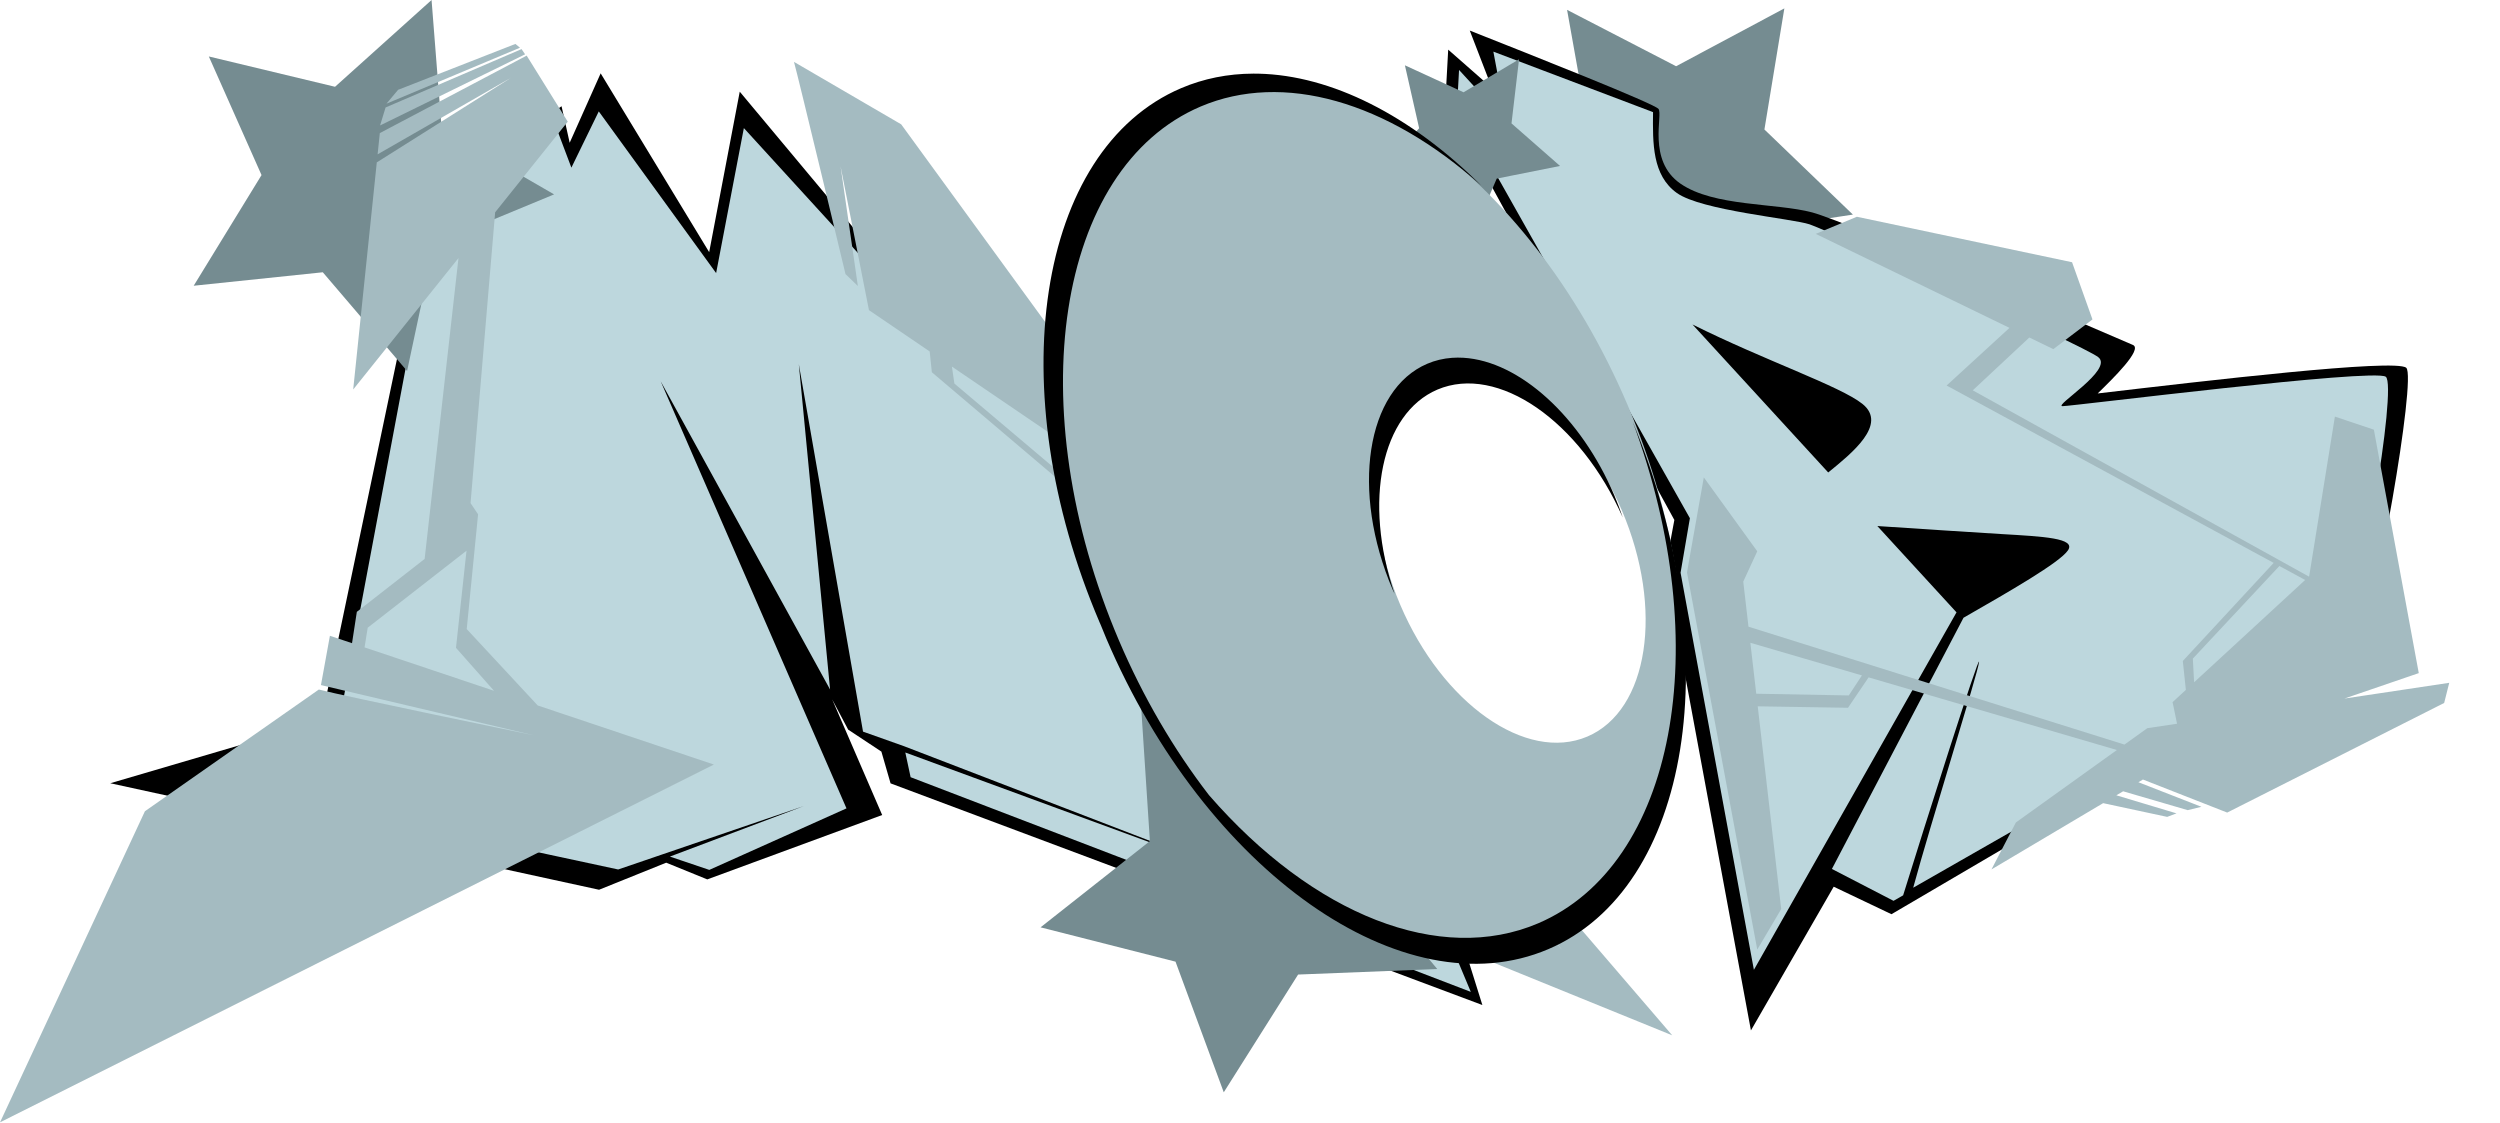
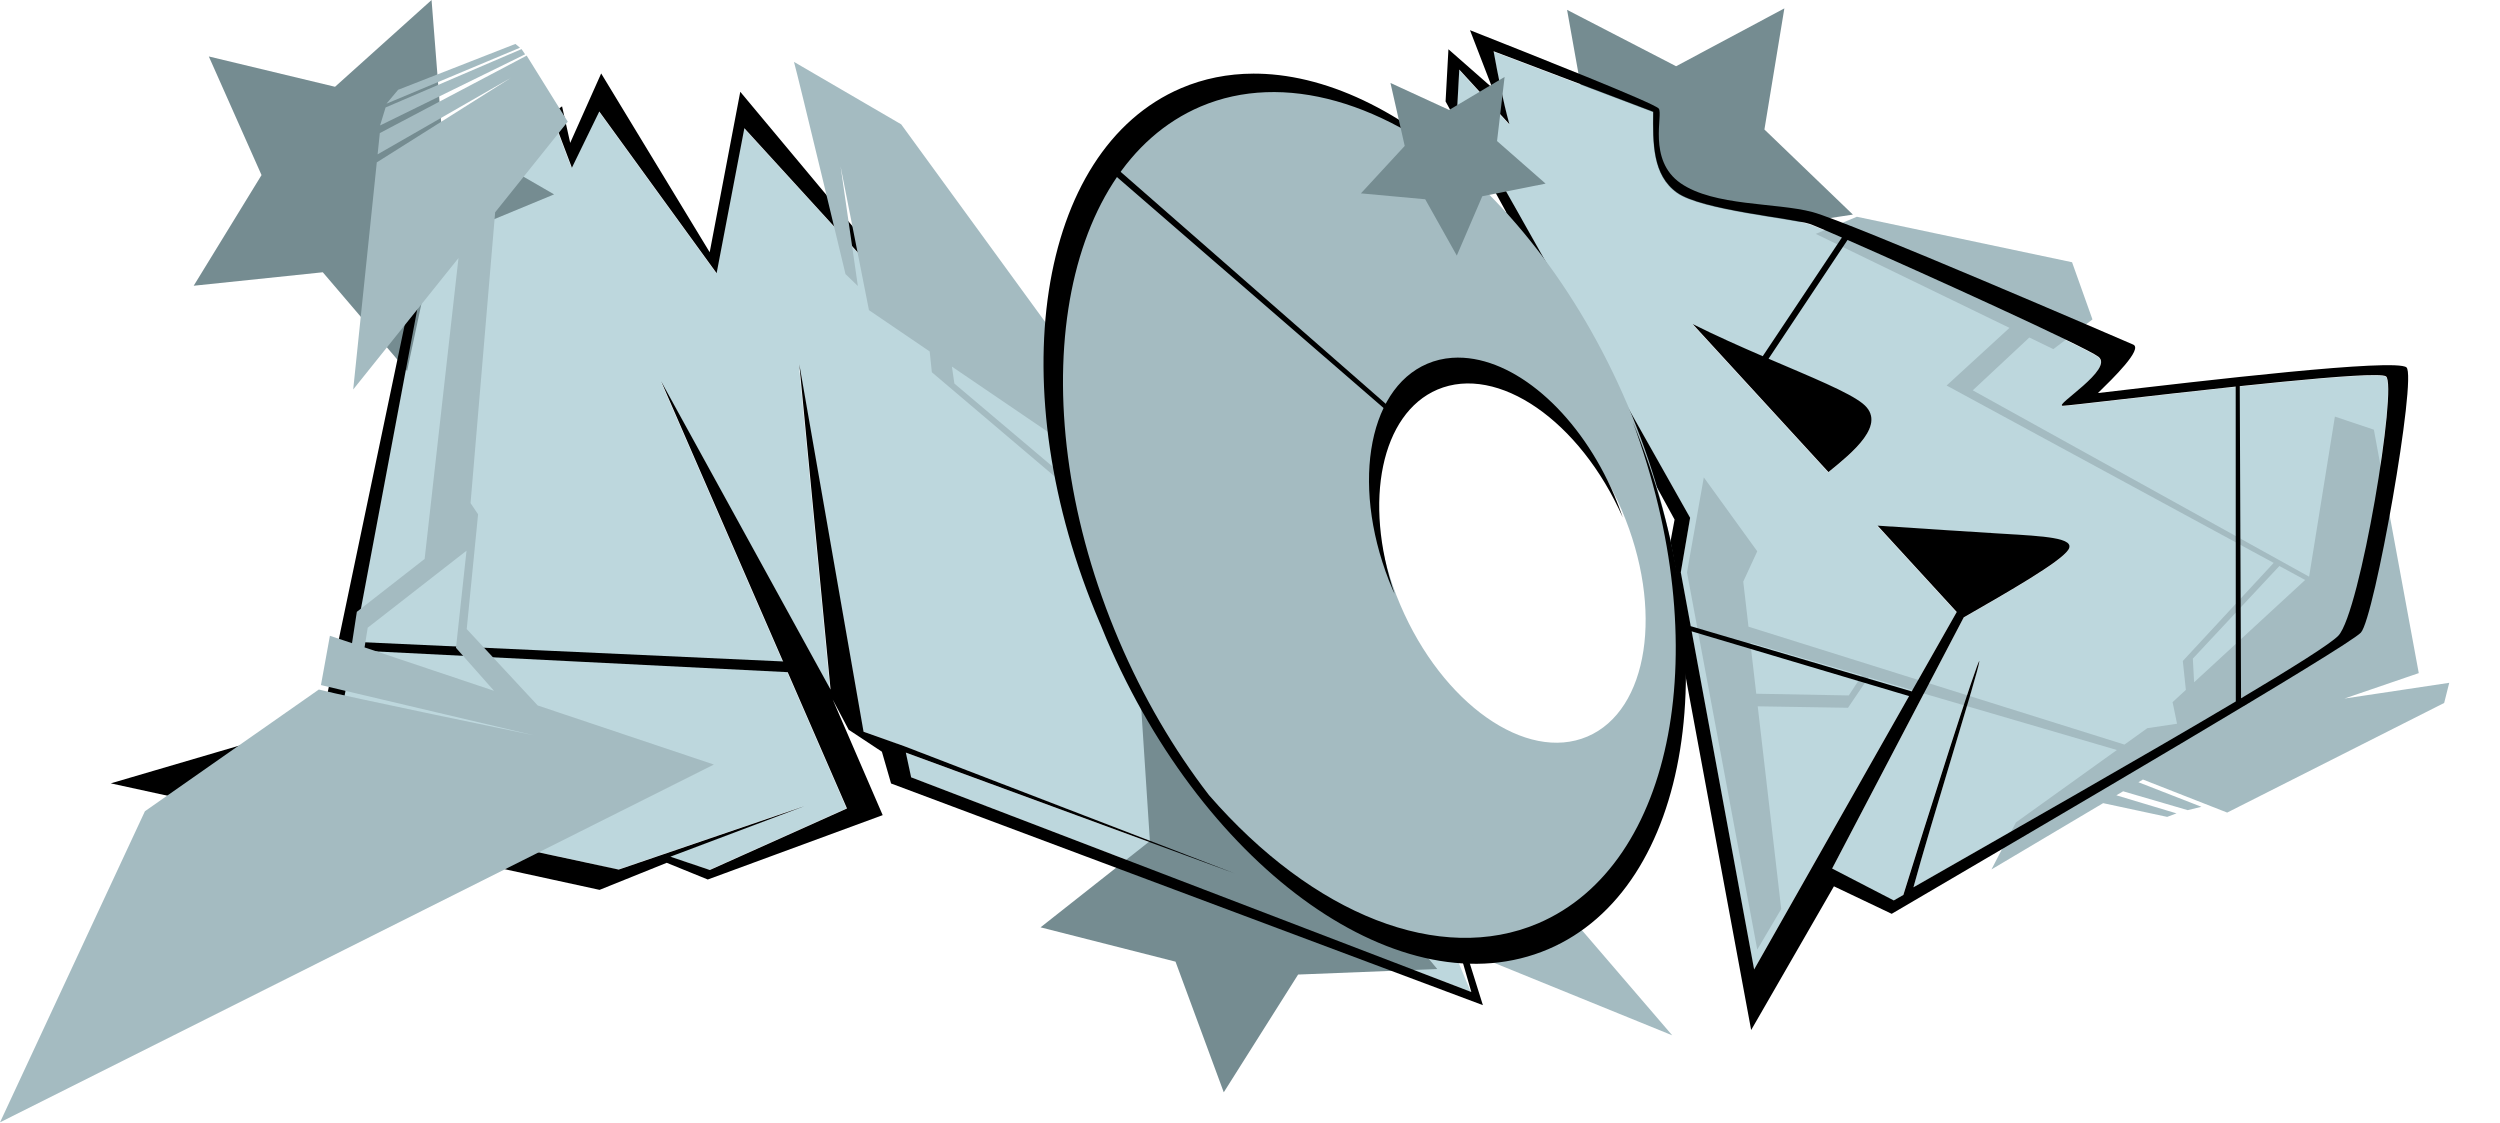
<svg xmlns="http://www.w3.org/2000/svg" width="1245.245" height="559.028" viewBox="0 0 329.471 147.909" version="1.1" id="svg5">
  <defs id="defs2">
    </defs>
  <g id="layer25" style="display:inline" transform="translate(0,-0.8535987)">
    <path style="display:inline;fill:#758c91;fill-opacity:1;stroke:none;stroke-opacity:1" id="path194095-7" transform="matrix(0.3956494,-0.04427716,0.04427716,0.3956494,46.76534,-36.06569)" d="m 388.113,140.028 33.791,22.563 37.743,-15.045 -11.017,39.109 25.972,31.247 -40.599,1.608 -21.692,34.356 -14.075,-38.116 -39.378,-10.014 31.901,-25.164 z" />
  </g>
-   <g id="layer24" style="display:inline" transform="translate(0,-0.8535987)">
-     <path style="fill:#000000;fill-opacity:1;stroke:none;stroke-width:0.265px;stroke-linecap:butt;stroke-linejoin:miter;stroke-opacity:1" d="m 190.48,14.274 c 0,0 30.18,55.105 30.18,55.105 0,0 -1.192,6.4 -1.192,6.4 0,0 11.284,60.872 11.284,60.872 0,0 10.909,-18.94 10.909,-18.94 0,0 7.611,3.625 7.611,3.625 21.096,-12.357 60.043,-35.171 61.831,-37.058 1.788,-1.887 7.418,-33.726 6.011,-34.956 -1.407,-1.23 -26.471,1.715 -40.662,3.383 1.989,-1.939 5.968,-5.818 4.644,-6.391 -1.324,-0.572 -37.488,-16.194 -42.27,-17.466 -4.781,-1.272 -12.946,-0.737 -17.365,-3.795 -4.419,-3.057 -2.259,-9.121 -2.894,-9.85 -0.635,-0.729 -16.268,-6.917 -24.869,-10.322 0,0 2.926,7.583 2.926,7.583 0,0 -5.768,-5.069 -5.768,-5.069 0,0 -0.376,6.877 -0.376,6.877 z" id="path26873" />
-   </g>
  <g id="layer22" style="display:inline" transform="translate(-58.19385,-25.78187)">
    <g id="g26254" transform="translate(3.150499,-1.870462)" style="stroke:none">
      <path id="path16242" style="fill:#bdd7dd;fill-opacity:1;stroke:none;stroke-width:1px;stroke-linecap:butt;stroke-linejoin:miter;stroke-opacity:1" d="m 743.842,25.717 c 2.309,12.569 4.648,24.621 7.861,36.328 l -24.955,-27.211 -0.955,17.615 115.938,205.664 -4.646,27.158 36.527,197.799 100.922,-178.057 -39.432,-42.994 c 22.744,1.495 47.226,3.121 61.85,3.996 20.774,1.243 37.174,1.985 33.119,8.076 -4.055,6.091 -29.293,20.563 -52.055,33.615 l -65.549,125.113 30.699,15.885 c 1.402,-0.802 3.34,-1.917 4.779,-2.74 10.137,-32.801 38.369,-121.753 37.826,-116.207 -0.522,5.331 -24.293,80.997 -32.811,112.41 77.959,-44.592 201.37,-114.486 211.664,-125.361 10.852,-11.465 29.606,-124.812 23.732,-129.141 -5.874,-4.329 -156.326,14.668 -161.031,14.648 -4.706,-0.019 25.706,-18.284 17.803,-24.416 -7.903,-6.132 -135.109,-63.263 -143.787,-66.156 -8.678,-2.893 -53.866,-6.873 -66.102,-15.615 C 823.005,87.385 823.19,71.467 823.375,55.852 Z m 99.186,135.904 c 35.806,17.875 73.616,30.713 84.66,39.568 12.686,10.172 -5.247,24.53 -17.059,34.145 z" transform="matrix(0.2645833,0,0,0.2645833,55.04335,27.65233)" />
    </g>
  </g>
-   <g id="layer17" style="display:inline" transform="translate(-58.19385,-25.78187)">
-     <path style="font-variation-settings:normal;opacity:1;vector-effect:none;fill:#000000;fill-opacity:1;stroke:none;stroke-width:0.265px;stroke-linecap:butt;stroke-linejoin:miter;stroke-miterlimit:4;stroke-dasharray:none;stroke-dashoffset:0;stroke-opacity:1;-inkscape-stroke:none;stop-color:#000000;stop-opacity:1" d="m 100.506,120.842 14.459,-69.003 17.235,-12.057 1.07,4.816 4.084,-9.151 14.301,23.566 4.029,-21.15 25.442,30.469 9.299,2.946 38.442,33.091 6.269,13.887 7.3,4.489 11.117,35.488 -77.993,-29.213 -1.21,-4.187 -4.377,-2.895 -2.107,-3.981 6.589,15.235 -23.051,8.484 -5.411,-2.202 -8.851,3.567 -64.416,-14.037 z" id="path200381" />
+   <g id="layer23" style="display:inline" transform="translate(0,-0.853599)">
+     <path id="path30102" style="fill:#a4bbc1;fill-opacity:1;stroke:none;stroke-width:1px;stroke-linecap:butt;stroke-linejoin:miter;stroke-opacity:1" d="m 924.902,107.961 -20.488,8.537 96.506,46.814 -31.322,28.713 162.912,88.355 -45.258,48.854 1.521,14.396 -6.619,6.098 2.223,10.75 -14.811,2.227 -11.387,8.168 -187.264,-58.723 -2.602,-22.445 6.971,-15.107 -26.623,-36.826 -8.371,47.355 34.994,187.863 11.938,-20.209 -11.705,-100.965 44.969,0.725 10.258,-15.143 123.672,36.176 -50.312,36.094 -12.16,23.393 55.623,-33.016 31.895,6.842 4.65,-1.75 -29.961,-9 3.367,-1.998 32.172,9.395 6.834,-1.666 -31.392,-12.248 2.262,-1.342 41.961,16.465 108.08,-54.604 2.523,-10.037 -52.213,7.848 37.037,-12.674 -22.357,-121.248 -19.418,-6.516 -12.811,79.525 -0.152,0.141 -167.416,-92.752 28.176,-26.32 11.951,5.799 19.494,-14.797 -10.158,-28.488 z m 210.453,173.963 12.834,6.961 -55.311,50.963 -0.627,-11.797 z m -263.508,38.246 55.574,16.256 -6.553,9.969 -46.08,-0.854 z" transform="matrix(0.2645833,0,0,0.2645833,0,0.8535987)" />
+   </g>
+   <g id="layer6" transform="translate(-58.19385,-25.78187)" style="display:inline">
+     <path id="path26873-2" style="display:inline;fill:#000000;fill-opacity:1;stroke:none;stroke-width:1px;stroke-linecap:butt;stroke-linejoin:miter;stroke-opacity:1" d="m 732.201,15.035 11.059,28.658 -21.799,-19.156 -1.422,25.99 114.066,208.271 -4.506,24.189 42.648,230.068 41.23,-71.584 28.768,13.701 c 79.733,-46.704 226.936,-132.93 233.693,-140.062 6.757,-7.133 28.037,-127.466 22.719,-132.115 -5.318,-4.649 -100.048,6.482 -153.684,12.785 7.519,-7.33 22.556,-21.99 17.551,-24.152 -5.005,-2.162 -141.688,-61.205 -159.76,-66.012 -18.071,-4.806 -48.929,-2.788 -65.631,-14.344 -16.702,-11.556 -8.538,-34.473 -10.939,-37.227 -2.401,-2.754 -61.487,-26.143 -93.994,-39.012 z m 11.754,10.486 79.533,30.135 c -0.185,15.616 -0.37,31.533 11.865,40.275 12.235,8.742 57.424,12.722 66.102,15.615 1.583,0.528 7.974,3.264 16,6.762 l -39.436,59.107 c -11.186,-4.827 -23.102,-10.111 -34.879,-15.99 l 67.602,73.713 c 11.812,-9.615 29.744,-23.973 17.059,-34.145 -7.1,-5.693 -25.302,-13.058 -46.881,-22.322 l 39.334,-59.143 c 37.483,16.412 118.693,53.289 124.988,58.174 7.903,6.132 -22.509,24.397 -17.803,24.416 2.478,0.01 45.251,-5.217 86.16,-9.57 l 0.053,156.836 c -45.517,27.045 -111.902,64.745 -160.578,92.588 8.518,-31.413 32.289,-107.079 32.811,-112.41 0.543,-5.546 -27.69,83.406 -37.826,116.207 -1.439,0.823 -3.377,1.938 -4.779,2.74 L 912.58,432.625 978.129,307.512 c 22.762,-13.052 48,-27.524 52.055,-33.615 4.055,-6.091 -12.345,-6.833 -33.119,-8.076 -14.623,-0.875 -39.106,-2.501 -61.85,-3.996 l 39.432,42.994 -22.432,39.576 -110.064,-32.5 -4.953,-26.818 4.646,-27.158 -115.938,-205.664 0.955,-17.615 24.955,27.211 c -3.213,-11.707 -5.553,-23.759 -7.861,-36.328 z M 1183.246,186.834 c 2.853,0.031 4.674,0.231 5.225,0.637 5.874,4.329 -12.88,117.676 -23.732,129.141 -3.738,3.949 -22.495,15.735 -48.473,31.211 l -0.65,-155.482 c 28.766,-3.044 56.343,-5.627 67.631,-5.506 z M 842.627,314.475 950.896,346.721 873.725,482.875 Z" transform="matrix(0.2645833,0,0,0.2645833,58.19385,25.78187)" />
  </g>
  <g id="layer1" style="display:inline" transform="translate(-58.19385,-25.78187)">
    <path id="path16535" style="fill:#bdd7dd;fill-opacity:1;stroke:none;stroke-width:0.452px;stroke-linecap:butt;stroke-linejoin:miter;stroke-opacity:1" d="m 137.106,40.462 -3.61,7.412 -2.288,-6.06 -15.969,13.418 -12.613,67.08 -16.068,6.64 53.105,11.417 5.891,-2.012 18.573,-6.345 -17.649,6.657 5.194,1.755 18.078,-8.108 -24.49,-56.293 22.328,40.626 -4.12,-42.872 8.463,48.425 5.41,1.922 43.518,16.755 -43.356,-15.927 0.699,3.255 73.827,28.294 -14.56,-34.8 -5.043,-2.615 -4.646,-14.018 -0.264,-0.141 -39.651,-32.249 -7.456,-3.534 -24.183,-26.482 -3.655,19.109 z" />
  </g>
  <g id="layer14" style="display:inline" transform="translate(-58.19385,-25.78187)">
    <path style="fill:#758c91;fill-opacity:1;stroke:none;stroke-opacity:1" id="path194095-7-3-6" transform="matrix(0.3950514,-0.145542,0.145542,0.3950514,-87.98974,34.39139)" d="m 388.113,140.028 33.791,22.563 37.743,-15.045 -11.017,39.109 25.972,31.247 -40.599,1.608 -21.692,34.356 -14.075,-38.116 -39.378,-10.014 31.901,-25.164 z" />
  </g>
  <g id="layer16" style="display:inline" transform="translate(-58.19385,-25.78187)">
    <path style="display:inline;fill:#758c91;fill-opacity:1;stroke:none;stroke-opacity:1" id="path194095" d="m 388.113,140.028 33.791,22.563 37.743,-15.045 -11.017,39.109 25.972,31.247 -40.599,1.608 -21.692,34.356 -14.075,-38.116 -39.378,-10.014 31.901,-25.164 z" transform="matrix(0.4516951,0,0,0.4516951,33.2326,55.06394)" />
-     <path style="display:inline;fill:#758c91;fill-opacity:1;stroke:none;stroke-opacity:1" id="path194095-7-3" transform="matrix(0.206823,-0.03284508,0.03284508,0.206823,158.4739,18.17466)" d="m 388.113,140.028 33.791,22.563 37.743,-15.045 -11.017,39.109 25.972,31.247 -40.599,1.608 -21.692,34.356 -14.075,-38.116 -39.378,-10.014 31.901,-25.164 z" />
  </g>
  <g id="layer5" style="display:inline" transform="translate(-58.19385,-25.78187)">
    <path id="path39162" style="fill:#a4bbc1;fill-opacity:1;stroke:none;stroke-width:0.379;stroke-opacity:1" d="M 214.424,38.148 A 60.519,37.512 66.904 0 1 272.669,79.102 60.519,37.512 66.904 0 1 261.904,149.485 60.519,37.512 66.904 0 1 203.659,108.531 60.519,37.512 66.904 0 1 214.424,38.148 Z m 32.875,37.588 a 25.61,15.874 66.904 0 0 -4.555,29.783 25.61,15.874 66.904 0 0 24.647,17.331 25.61,15.874 66.904 0 0 4.556,-29.784 25.61,15.874 66.904 0 0 -24.647,-17.33 z" />
  </g>
+   <g id="layer7" style="display:inline">
+     <path id="path200381-0" style="font-variation-settings:normal;display:inline;vector-effect:none;fill:#000000;fill-opacity:1;stroke:none;stroke-width:1px;stroke-linecap:butt;stroke-linejoin:miter;stroke-miterlimit:4;stroke-dasharray:none;stroke-dashoffset:0;stroke-opacity:1;-inkscape-stroke:none;stop-color:#000000" d="M 299.445,36.584 284.012,71.172 279.969,52.969 214.83,98.537 160.18,359.334 55.178,390.188 l 243.463,53.053 33.453,-13.48 20.449,8.322 87.121,-32.066 -24.902,-57.582 7.963,15.045 16.543,10.943 4.574,15.826 294.777,110.412 -36.549,-116.674 c 0,0 20.895,76.239 30.791,110.125 l -279.029,-106.939 -2.641,-12.303 163.863,60.195 -164.479,-63.326 -20.445,-7.266 -31.986,-183.023 15.57,162.037 -84.389,-153.549 92.562,212.76 -68.324,30.646 -19.633,-6.633 66.703,-25.16 -70.197,23.98 -22.268,7.605 -200.713,-43.15 60.73,-25.094 47.67,-253.531 60.355,-50.713 8.65,22.904 13.643,-28.016 58.449,80.537 13.814,-72.223 91.4,100.092 34.654,11.096 25.559,23.463 -0.678,-7.83 L 500.027,172.012 464.883,160.875 368.725,45.717 353.498,125.652 Z" transform="scale(0.2645833)" />
+     <path style="fill:#000000;fill-opacity:1;stroke:none;stroke-width:0.265px;stroke-linecap:butt;stroke-linejoin:miter;stroke-opacity:1" d="m 46.183,85.684 57.816,2.909 -0.121,-1.391 -58.813,-2.691 z" id="path43371" />
+   </g>
  <g id="layer2" style="display:inline" transform="translate(-58.19385,-25.78187)">
    <path id="path12634" style="fill:#a4bbc1;fill-opacity:1;stroke:none;stroke-width:0.452px;stroke-linecap:butt;stroke-linejoin:miter;stroke-opacity:1" d="m 126.116,31.571 -15.454,6.045 -1.534,1.827 17.593,-7.374 z m 0.813,0.681 -17.92,7.693 -0.726,2.371 19.113,-9.373 z m 0.673,0.858 -19.352,10.212 -0.291,2.799 17.587,-10.096 -17.696,11.157 -3.109,29.929 13.876,-17.321 -4.461,39.651 -8.936,6.974 -0.634,4.131 -2.914,-0.977 -1.181,6.498 28.057,6.618 c 0,0 -25.147,-5.179 -28.335,-6.032 l -22.92,16.04 -19.097,41 94.078,-47.153 -23.216,-7.786 -9.355,-10.067 1.497,-15.125 -0.993,-1.477 3.242,-38.327 9.567,-11.943 z m 35.228,0.826 c 0.518,1.801 6.79,27.965 6.79,27.965 l 1.631,1.577 -2.277,-15.762 3.738,18.939 8.003,5.446 0.285,2.738 34.683,29.432 13.272,31.19 6.947,3.669 2.378,6.704 40.294,16.392 -36.521,-42.507 -4.84,-2.772 26.841,34.016 -30.708,-36.874 -7.692,-3.859 8.937,25.201 -3.164,-1.822 -9.858,-25.493 -37.597,-31.785 -0.328,-2.237 32.871,22.365 -39.554,-54.291 z m -43.155,64.421 -1.388,12.802 5.014,5.664 -17.063,-5.723 0.416,-2.594 z" />
  </g>
-   <g id="layer23" style="display:inline" transform="translate(0,-0.8535987)">
-     <path id="path30102" style="fill:#a4bbc1;fill-opacity:1;stroke:none;stroke-width:1px;stroke-linecap:butt;stroke-linejoin:miter;stroke-opacity:1" d="m 924.902,107.961 -20.488,8.537 96.506,46.814 -31.322,28.713 162.912,88.355 -45.258,48.854 1.521,14.396 -6.619,6.098 2.223,10.75 -14.811,2.227 -11.387,8.168 -187.264,-58.723 -2.602,-22.445 6.971,-15.107 -26.623,-36.826 -8.371,47.355 34.994,187.863 11.938,-20.209 -11.705,-100.965 44.969,0.725 10.258,-15.143 123.672,36.176 -50.312,36.094 -12.16,23.393 55.623,-33.016 31.895,6.842 4.65,-1.75 -29.961,-9 3.367,-1.998 32.172,9.395 6.834,-1.666 -31.392,-12.248 2.262,-1.342 41.961,16.465 108.08,-54.604 2.523,-10.037 -52.213,7.848 37.037,-12.674 -22.357,-121.248 -19.418,-6.516 -12.811,79.525 -0.152,0.141 -167.416,-92.752 28.176,-26.32 11.951,5.799 19.494,-14.797 -10.158,-28.488 z m 210.453,173.963 12.834,6.961 -55.311,50.963 -0.627,-11.797 z m -263.508,38.246 55.574,16.256 -6.553,9.969 -46.08,-0.854 z" transform="matrix(0.2645833,0,0,0.2645833,0,0.8535987)" />
-   </g>
  <g id="layer10" style="display:inline" transform="translate(-58.19385,-25.78187)">
    <path id="path39162-0" style="display:inline;fill:#000000;fill-opacity:1;stroke:none;stroke-width:1.431;stroke-opacity:1" d="m 624.318,36.672 c -12.723,0.043 -24.808,2.47 -35.959,7.225 -72.024,30.716 -90.239,149.815 -40.686,266.016 0.21,0.492 0.435,0.974 0.646,1.465 a 228.735,141.776 66.904 0 0 2.713,6.627 228.735,141.776 66.904 0 0 220.139,154.783 228.735,141.776 66.904 0 0 42.092,-262.654 228.735,141.776 66.904 0 1 -47.15,249.787 228.735,141.776 66.904 0 1 -163.92,-63.865 C 584.6,373.259 569.334,347.114 557.369,319.062 507.815,202.86 526.033,83.761 598.059,53.047 639.002,35.644 690.773,50.247 737.883,92.486 702.494,57.335 663.061,37.517 626.871,36.695 c -0.854,-0.018 -1.705,-0.026 -2.553,-0.023 z M 728.93,178.203 a 96.792,59.994 66.904 0 0 -5.713,0.031 96.792,59.994 66.904 0 0 -12.301,2.951 96.792,59.994 66.904 0 0 -17.219,112.564 96.792,59.994 66.904 0 0 0.953,2.053 96.792,59.994 66.904 0 1 21.32,-101.75 96.792,59.994 66.904 0 1 92.324,63.709 96.792,59.994 66.904 0 0 -4.225,-11.08 96.792,59.994 66.904 0 0 -75.141,-68.479 z" transform="matrix(0.2645833,0,0,0.2645833,58.19385,25.78187)" />
+     <path style="fill:#000000;fill-opacity:1;stroke:none;stroke-width:0.265px;stroke-linecap:butt;stroke-linejoin:miter;stroke-opacity:1" d="m 205.447,48.047 35.844,31.367 -0.175,0.642 -36.271,-31.412 z" id="path39445" />
+   </g>
+   <g id="layer8">
+     <path style="display:inline;fill:#758c91;fill-opacity:1;stroke:none;stroke-opacity:1" id="path194095-7-3" transform="matrix(0.206823,-0.03284508,0.03284508,0.206823,98.37613,-5.280646)" d="m 388.113,140.028 33.791,22.563 37.743,-15.045 -11.017,39.109 25.972,31.247 -40.599,1.608 -21.692,34.356 -14.075,-38.116 -39.378,-10.014 31.901,-25.164 z" />
  </g>
</svg>
